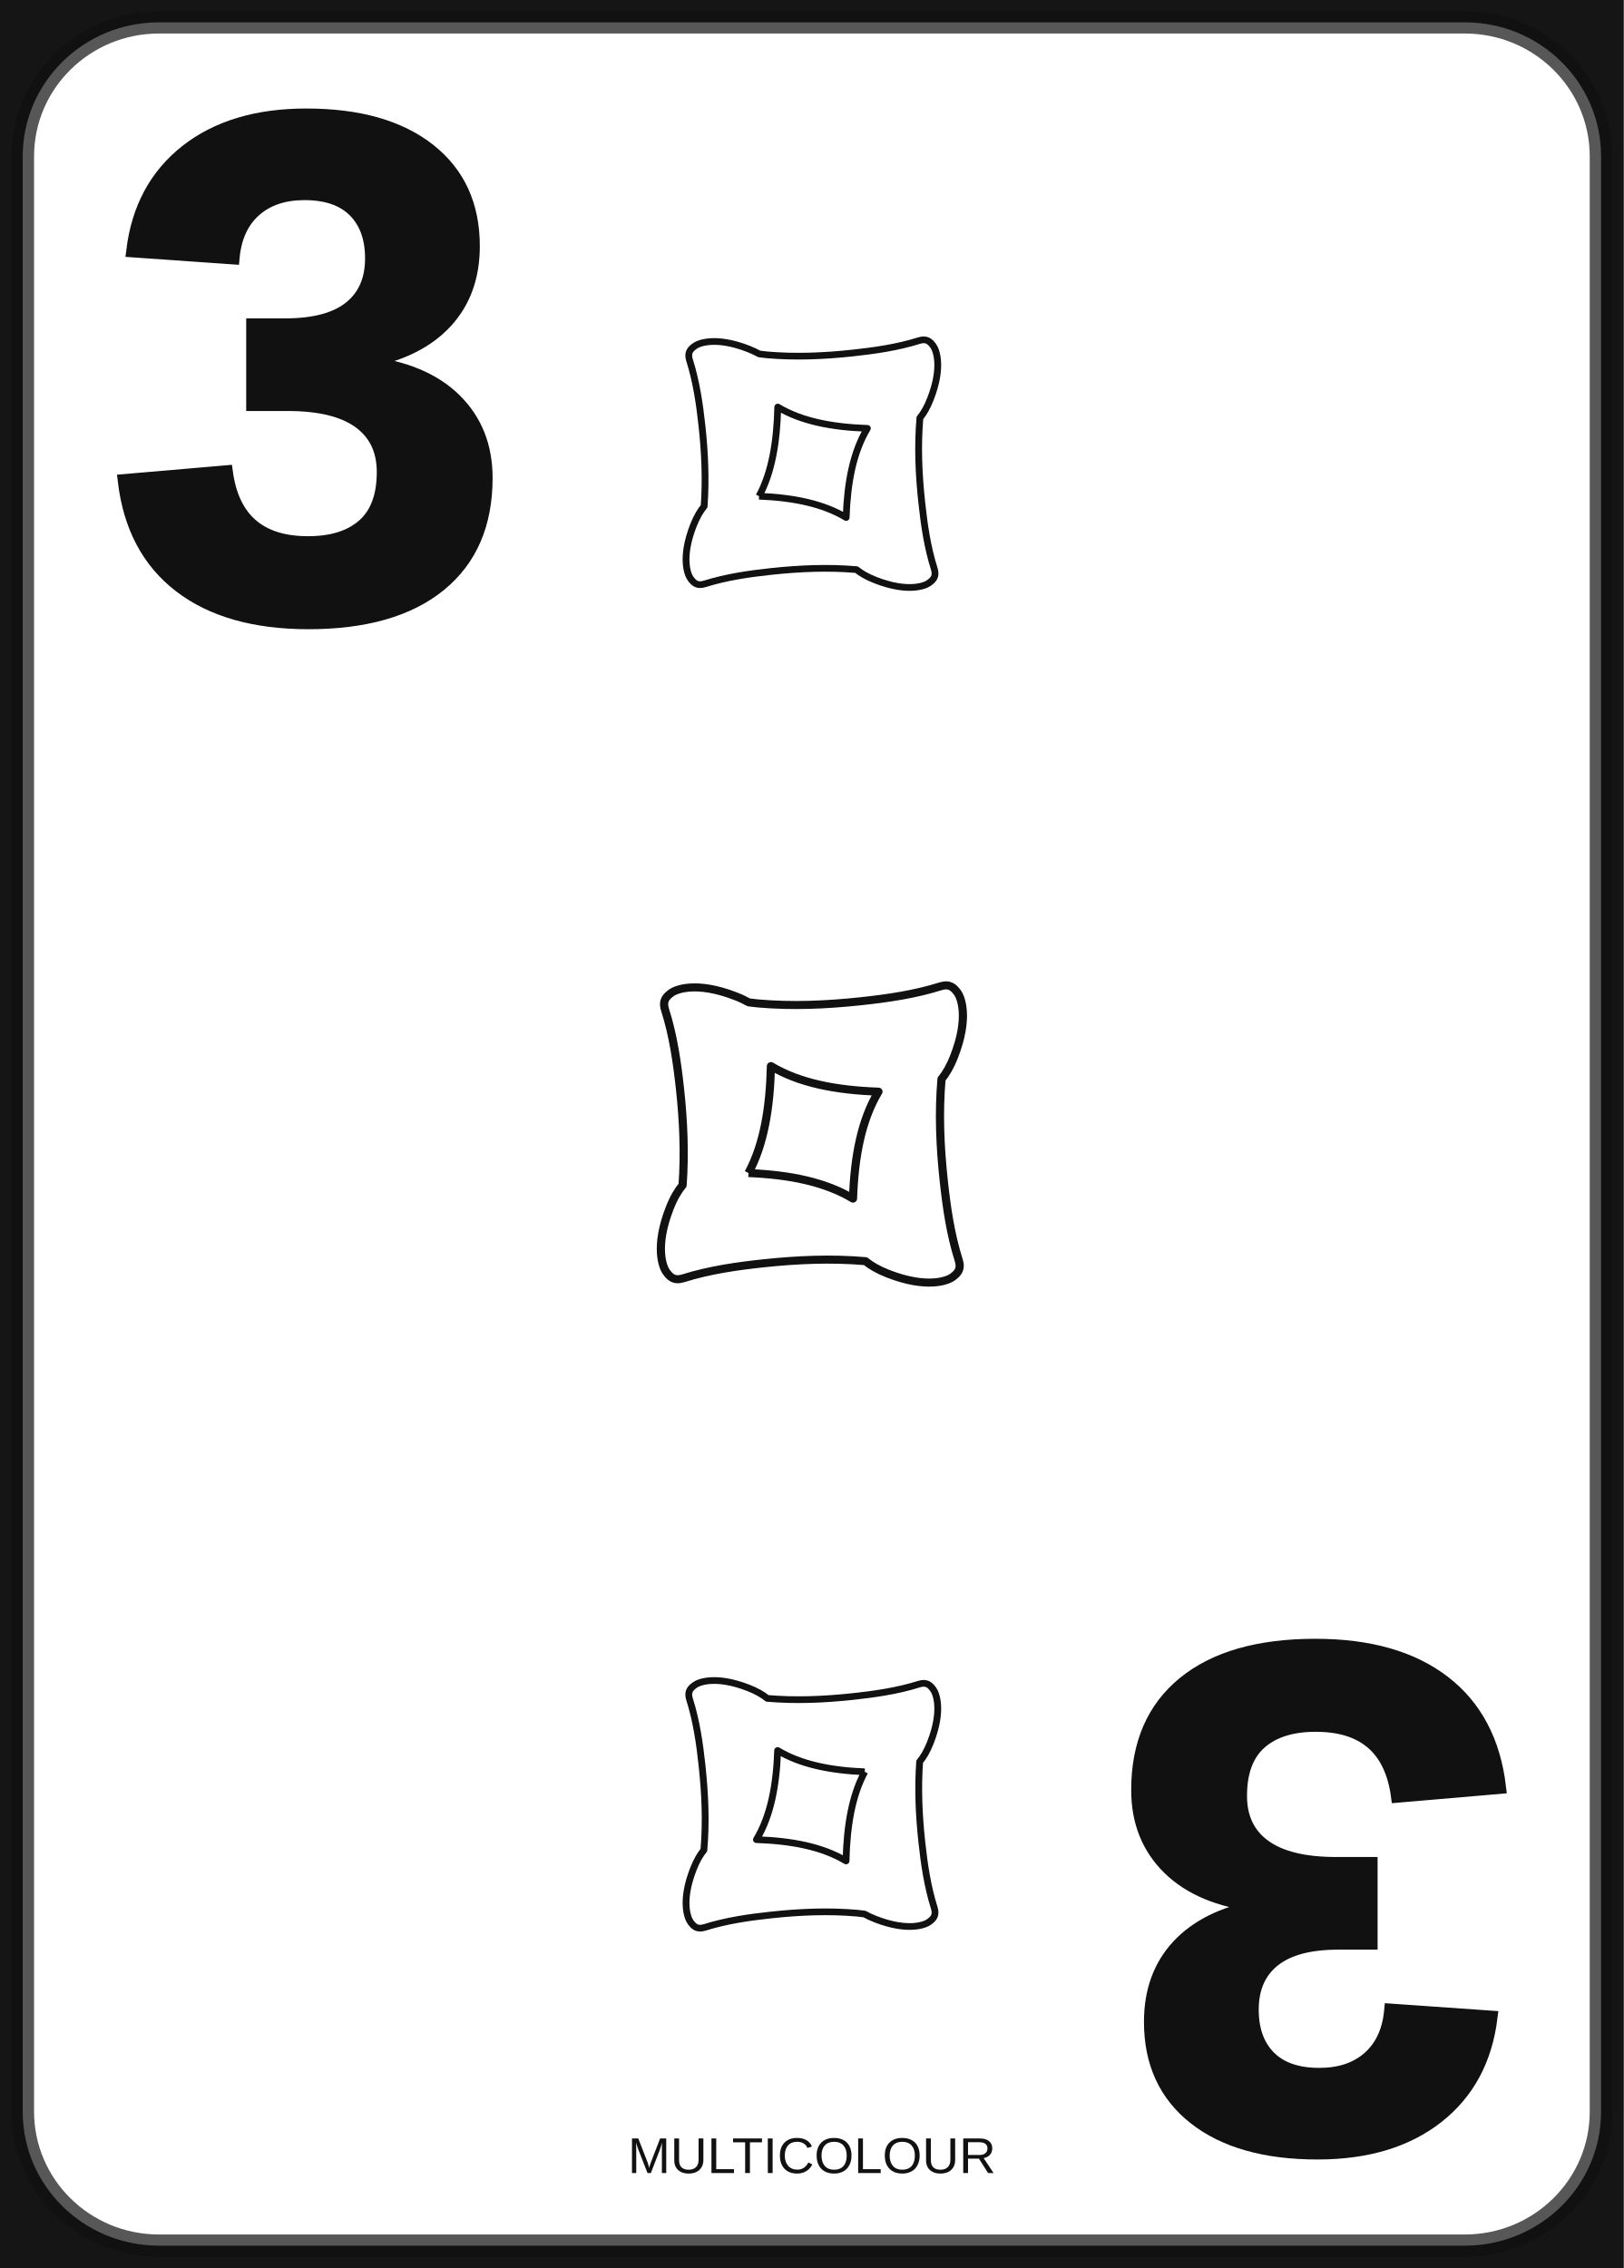
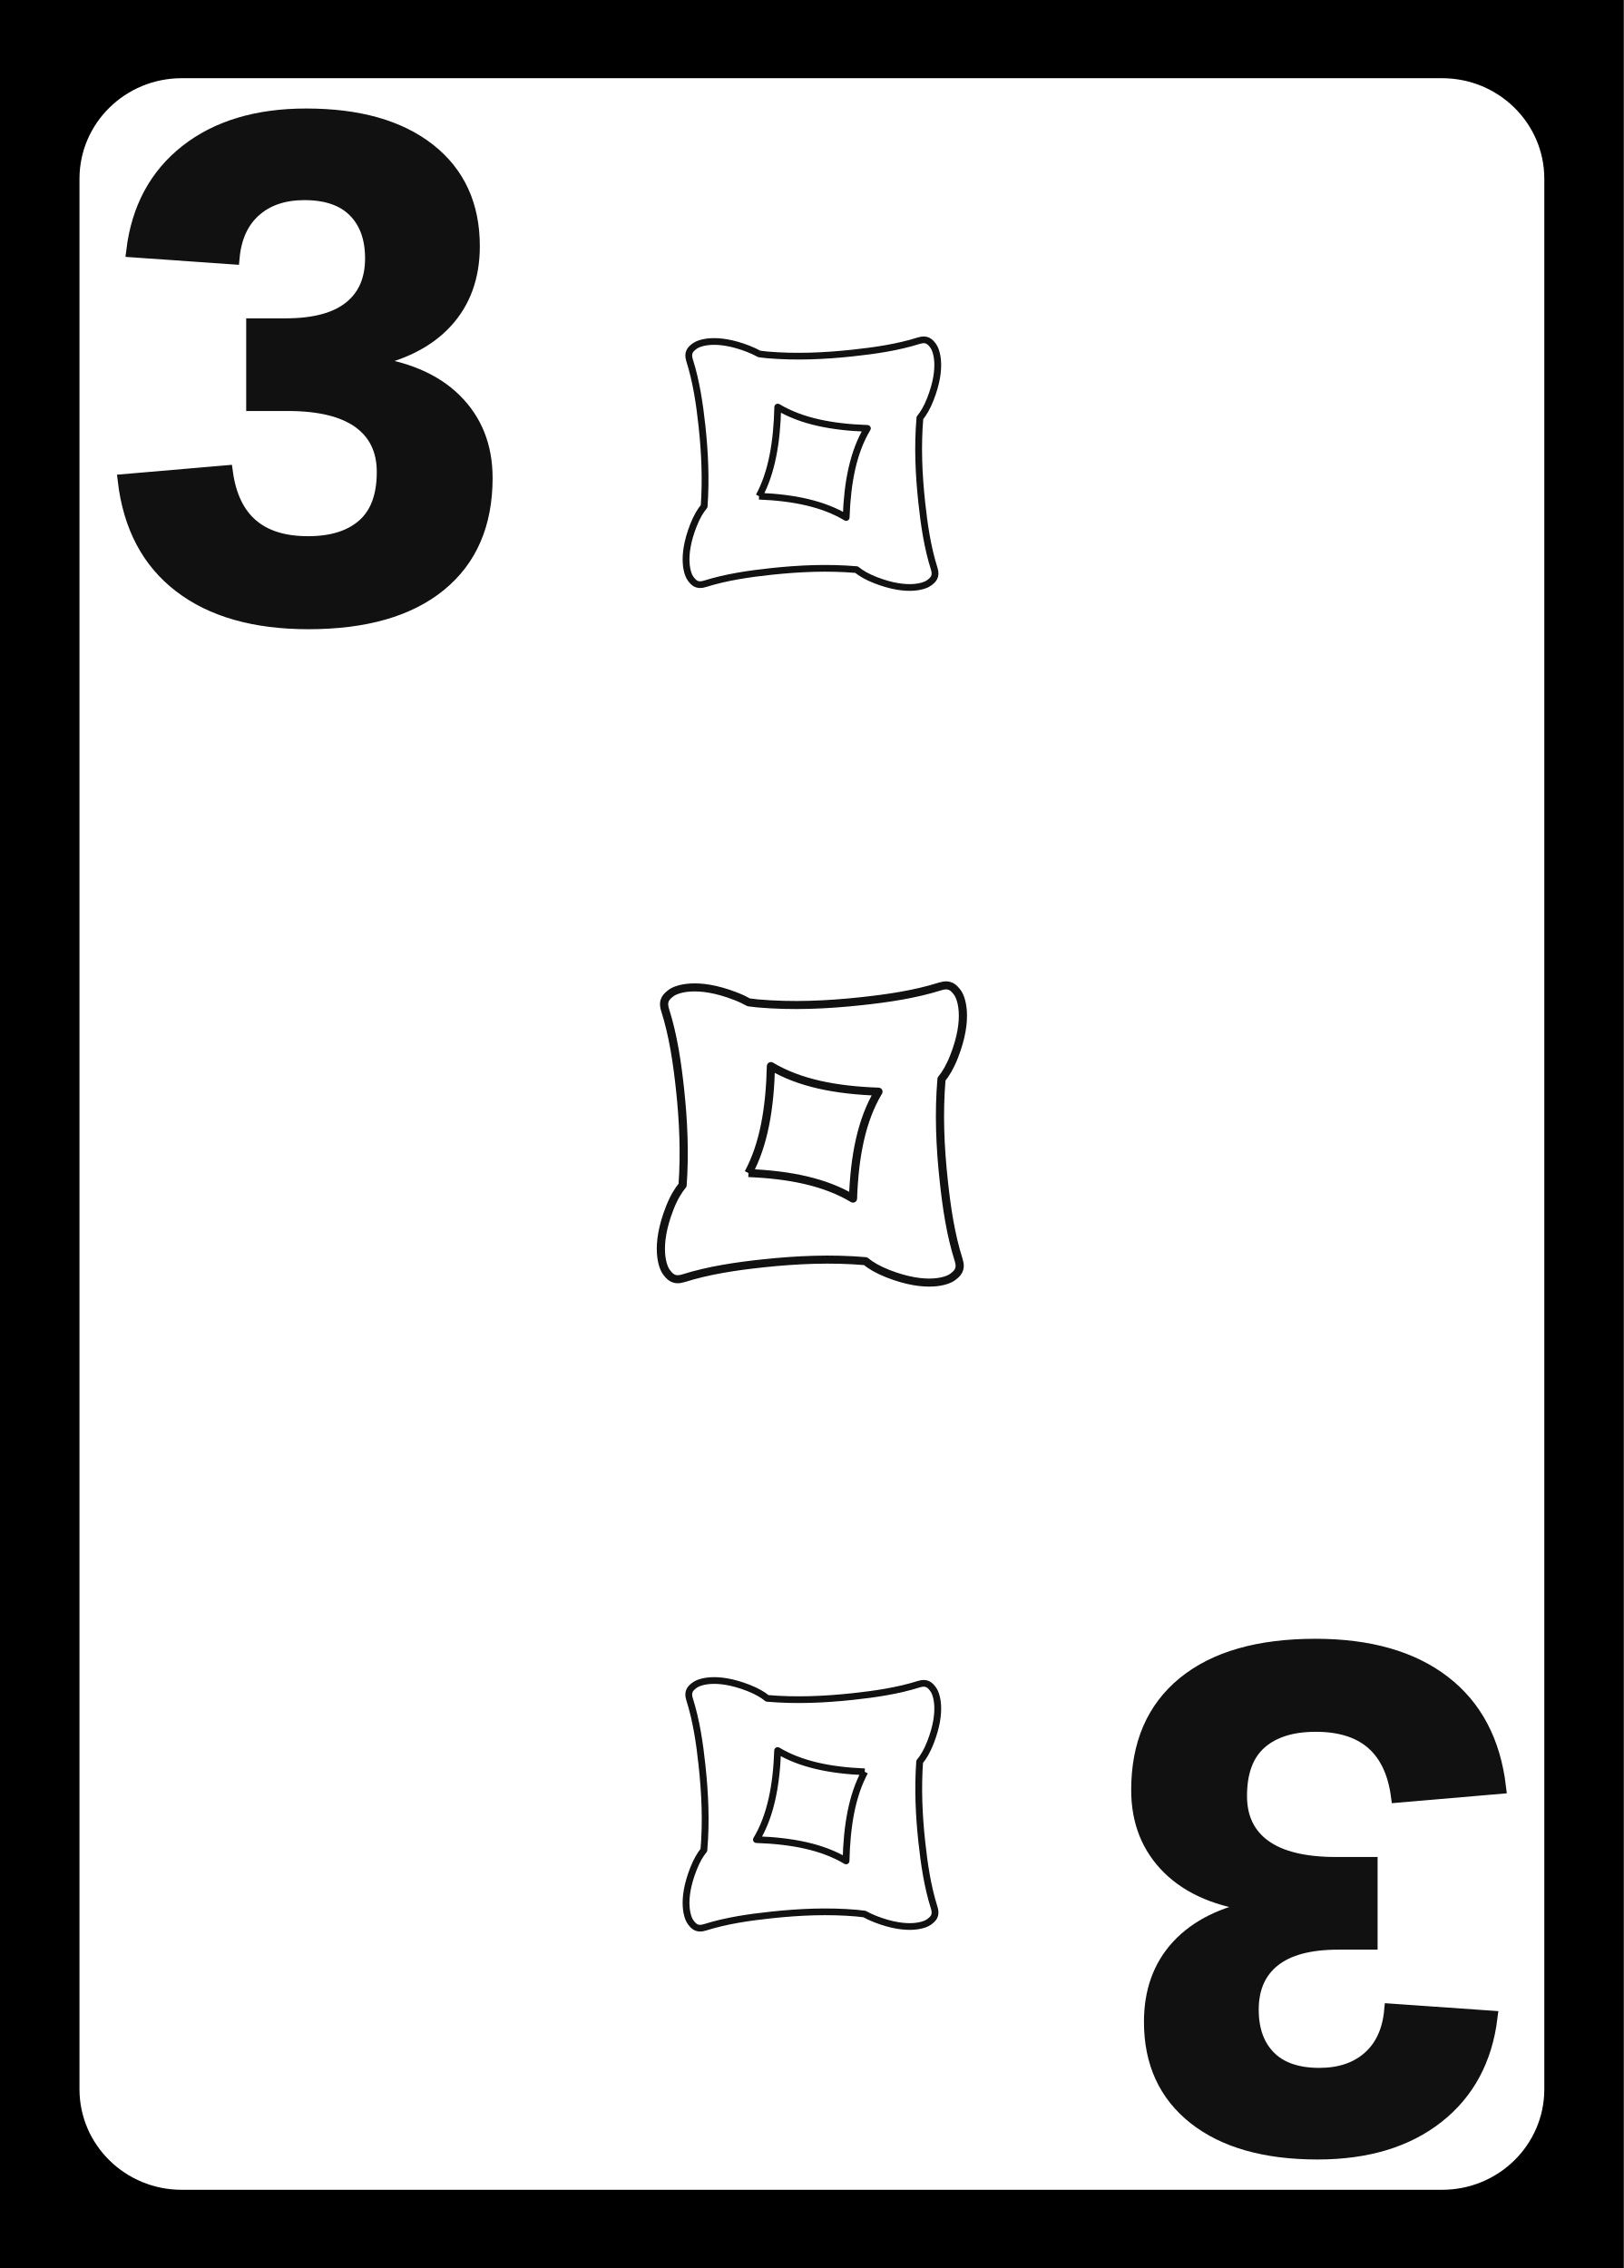
<svg xmlns="http://www.w3.org/2000/svg" width="63mm" height="88mm" viewBox="0 0 286 406" preserveAspectRatio="none" role="img" aria-labelledby="title">
  <defs>
    <linearGradient id="rainbow" x1="0" y1="0" x2="1" y2="1">
      <stop offset="0" stop-color="#ff3535" />
      <stop offset=".25" stop-color="#ffdf00" />
      <stop offset=".5" stop-color="#02ca00" />
      <stop offset=".75" stop-color="#1683ff" />
      <stop offset="1" stop-color="#ae46df" />
    </linearGradient>
  </defs>
-   <rect width="286" height="406" fill="#151515" />
-   <rect x="4" y="4" width="278" height="398" rx="24" fill="white" />
-   <rect x="4" y="4" width="278" height="398" rx="24" fill="#111" fill-opacity="0" stroke="#111" stroke-opacity=".7" stroke-width="4" />
+   <rect width="286" height="406" fill="#000" />
+   <rect x="14" y="14" width="258" height="378" rx="18" fill="white" />
+   <rect x="14" y="14" width="258" height="378" rx="18" fill="#111" fill-opacity="0" />
  <text x="19" y="110" font-family="Arial,Helvetica,sans-serif" font-size="128" font-weight="700" fill="#111" stroke="#111" stroke-width="2.4" paint-order="stroke fill">3</text>
  <g transform="translate(286 406) rotate(180)">
    <text x="19" y="110" font-family="Arial,Helvetica,sans-serif" font-size="128" font-weight="700" fill="#111" stroke="#111" stroke-width="2.4" paint-order="stroke fill">3</text>
  </g>
  <g transform="translate(143 83) rotate(0) scale(0.4)">
    <path d="M-23.281 14.563C-17.64 3.904 -15.397 -9.591 -15.033 -25.325C-4.63 -18.997 8.713 -16.345 24.43 -15.792C18.217 -5.273 15.623 8.216 15.083 24.097C4.925 17.896 -8.029 15.206 -23.281 14.563M48.383 17.425C47.039 4.788 46.493 -7.81 47.56 -20.479C49.118 -22.406 50.708 -25.083 52.159 -28.855C57.788 -43.425 54.691 -51.019 53.39 -52.761C52.09 -54.51 50.664 -56.189 47.127 -55.057C37.729 -52.042 27.659 -50.567 17.878 -49.505C5.339 -48.144 -7.174 -47.584 -19.763 -48.691C-20.856 -48.786 -22.012 -48.932 -23.168 -49.092C-24.538 -49.874 -26.121 -50.644 -27.986 -51.381C-42.378 -57.073 -49.879 -53.938 -51.6 -52.621C-53.328 -51.305 -54.986 -49.861 -53.868 -46.287C-50.891 -36.773 -49.433 -26.572 -48.384 -16.682C-47.121 -4.758 -46.612 7.141 -47.448 19.085C-49.044 21.018 -50.671 23.727 -52.16 27.588C-57.788 42.158 -54.691 49.758 -53.385 51.501C-52.084 53.249 -50.664 54.928 -47.128 53.79C-37.73 50.782 -27.66 49.3 -17.885 48.238C-5.371 46.883 7.111 46.33 19.656 47.424C21.566 49.014 24.223 50.636 27.98 52.124C42.372 57.816 49.879 54.681 51.594 53.364C53.327 52.047 54.98 50.604 53.868 47.03C50.884 37.516 49.426 27.314 48.383 17.425Z" fill="#fff" stroke="#111" stroke-width="3" stroke-linejoin="round" />
  </g>
  <g transform="translate(143 323) rotate(180) scale(0.4)">
    <path d="M-23.281 14.563C-17.64 3.904 -15.397 -9.591 -15.033 -25.325C-4.63 -18.997 8.713 -16.345 24.43 -15.792C18.217 -5.273 15.623 8.216 15.083 24.097C4.925 17.896 -8.029 15.206 -23.281 14.563M48.383 17.425C47.039 4.788 46.493 -7.81 47.56 -20.479C49.118 -22.406 50.708 -25.083 52.159 -28.855C57.788 -43.425 54.691 -51.019 53.39 -52.761C52.09 -54.51 50.664 -56.189 47.127 -55.057C37.729 -52.042 27.659 -50.567 17.878 -49.505C5.339 -48.144 -7.174 -47.584 -19.763 -48.691C-20.856 -48.786 -22.012 -48.932 -23.168 -49.092C-24.538 -49.874 -26.121 -50.644 -27.986 -51.381C-42.378 -57.073 -49.879 -53.938 -51.6 -52.621C-53.328 -51.305 -54.986 -49.861 -53.868 -46.287C-50.891 -36.773 -49.433 -26.572 -48.384 -16.682C-47.121 -4.758 -46.612 7.141 -47.448 19.085C-49.044 21.018 -50.671 23.727 -52.16 27.588C-57.788 42.158 -54.691 49.758 -53.385 51.501C-52.084 53.249 -50.664 54.928 -47.128 53.79C-37.73 50.782 -27.66 49.3 -17.885 48.238C-5.371 46.883 7.111 46.33 19.656 47.424C21.566 49.014 24.223 50.636 27.98 52.124C42.372 57.816 49.879 54.681 51.594 53.364C53.327 52.047 54.98 50.604 53.868 47.03C50.884 37.516 49.426 27.314 48.383 17.425Z" fill="#fff" stroke="#111" stroke-width="3" stroke-linejoin="round" />
  </g>
  <g transform="translate(143 203) rotate(0) scale(0.48)">
    <path d="M-23.281 14.563C-17.64 3.904 -15.397 -9.591 -15.033 -25.325C-4.63 -18.997 8.713 -16.345 24.43 -15.792C18.217 -5.273 15.623 8.216 15.083 24.097C4.925 17.896 -8.029 15.206 -23.281 14.563M48.383 17.425C47.039 4.788 46.493 -7.81 47.56 -20.479C49.118 -22.406 50.708 -25.083 52.159 -28.855C57.788 -43.425 54.691 -51.019 53.39 -52.761C52.09 -54.51 50.664 -56.189 47.127 -55.057C37.729 -52.042 27.659 -50.567 17.878 -49.505C5.339 -48.144 -7.174 -47.584 -19.763 -48.691C-20.856 -48.786 -22.012 -48.932 -23.168 -49.092C-24.538 -49.874 -26.121 -50.644 -27.986 -51.381C-42.378 -57.073 -49.879 -53.938 -51.6 -52.621C-53.328 -51.305 -54.986 -49.861 -53.868 -46.287C-50.891 -36.773 -49.433 -26.572 -48.384 -16.682C-47.121 -4.758 -46.612 7.141 -47.448 19.085C-49.044 21.018 -50.671 23.727 -52.16 27.588C-57.788 42.158 -54.691 49.758 -53.385 51.501C-52.084 53.249 -50.664 54.928 -47.128 53.79C-37.73 50.782 -27.66 49.3 -17.885 48.238C-5.371 46.883 7.111 46.33 19.656 47.424C21.566 49.014 24.223 50.636 27.98 52.124C42.372 57.816 49.879 54.681 51.594 53.364C53.327 52.047 54.98 50.604 53.868 47.03C50.884 37.516 49.426 27.314 48.383 17.425Z" fill="#fff" stroke="#111" stroke-width="3" stroke-linejoin="round" />
  </g>
-   <text x="143" y="389" font-family="Arial,sans-serif" font-size="9" text-anchor="middle" fill="#111">MULTICOLOUR</text>
</svg>
